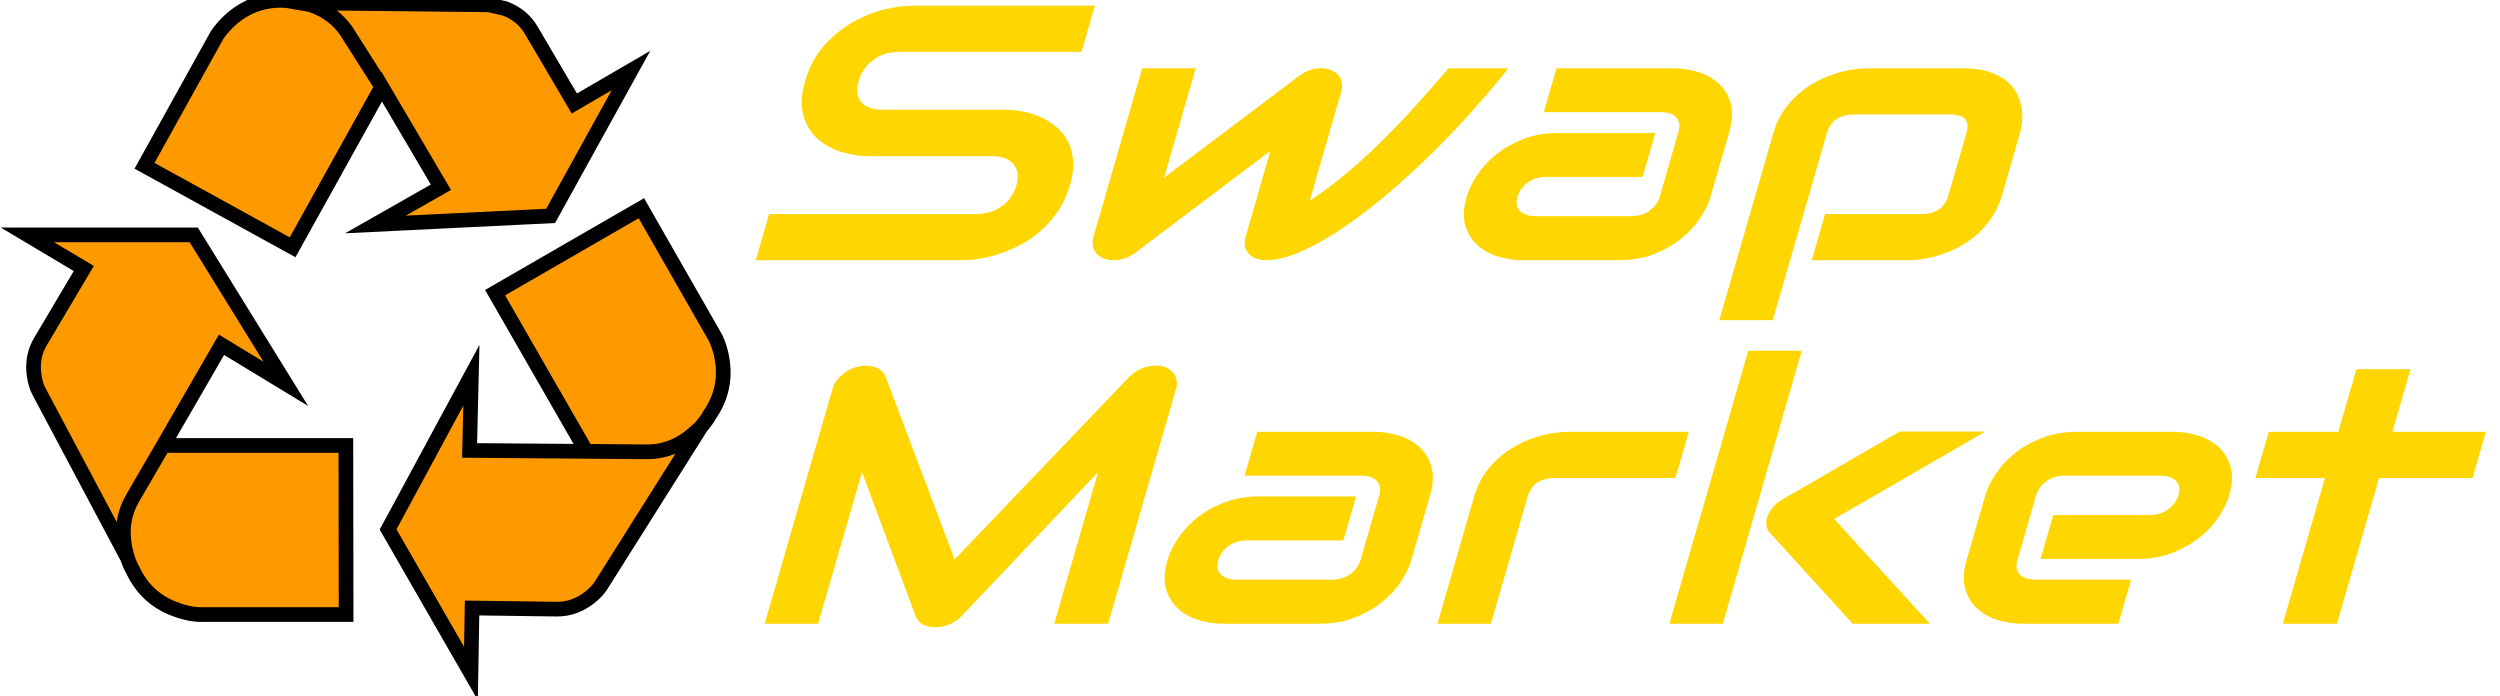
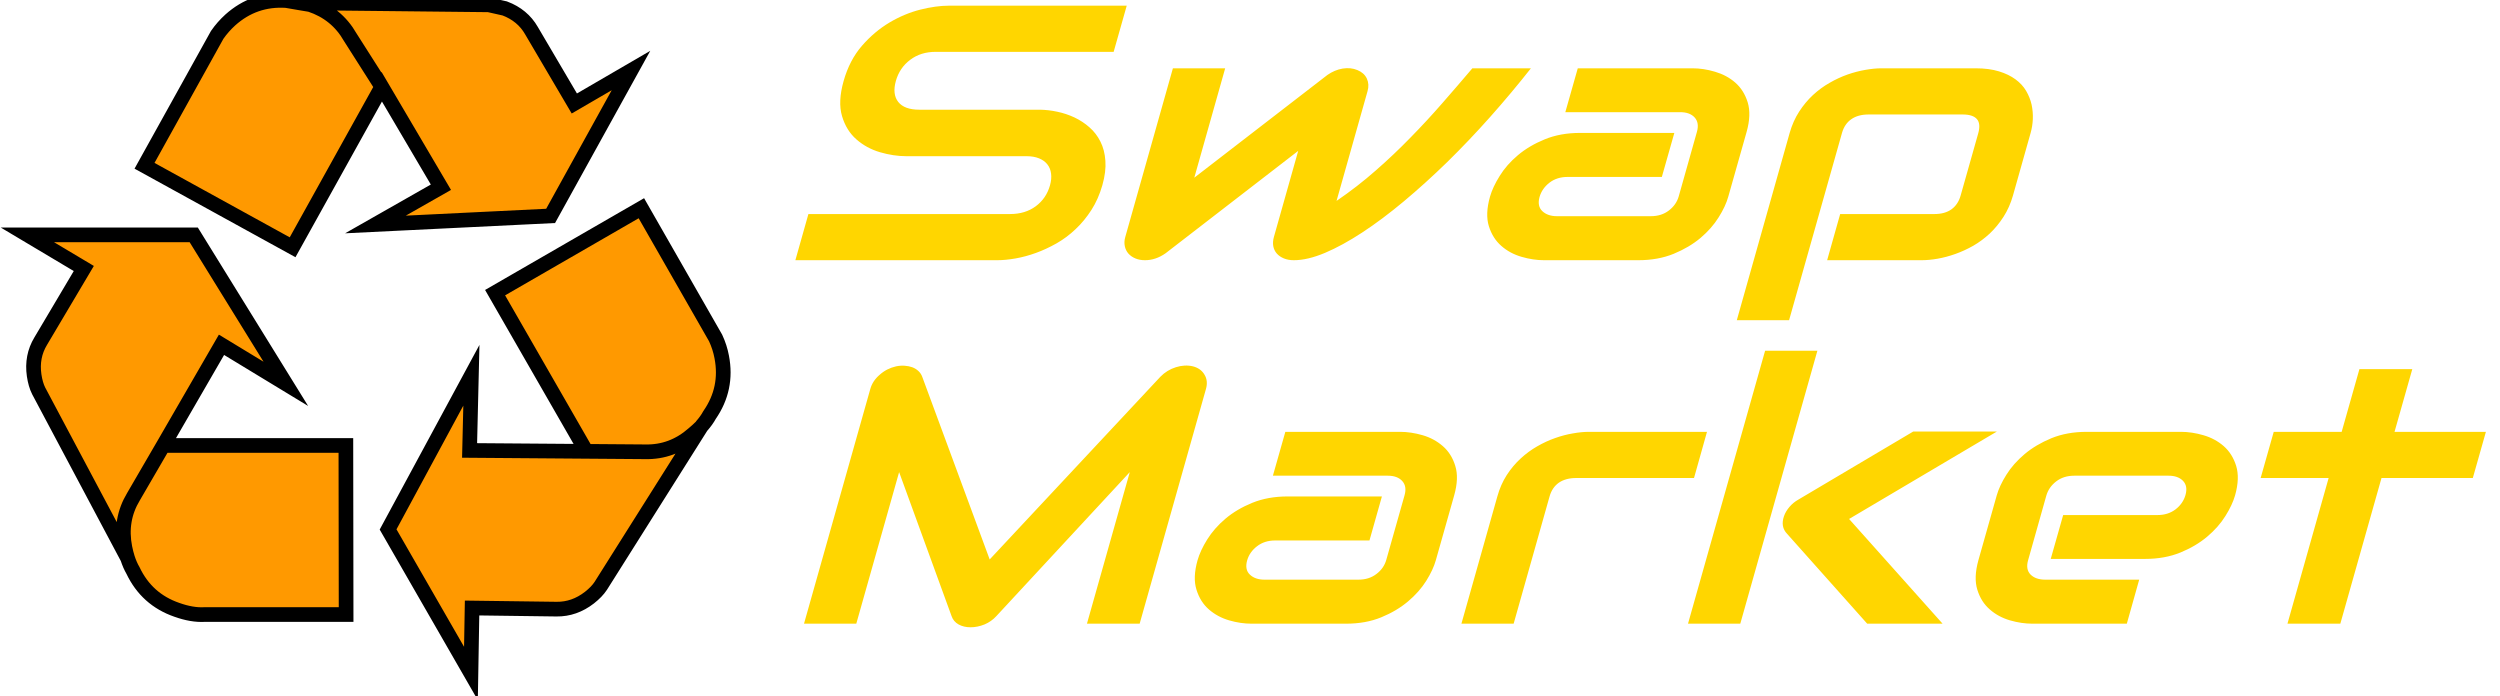
<svg xmlns="http://www.w3.org/2000/svg" width="46.626mm" height="12.965mm" version="1.1" viewBox="0 0 46.626 12.965">
  <defs>
-     <linearGradient gradientUnits="userSpaceOnUse" x1="11.932" y1="3.851" x2="11.932" y2="10.773" id="gradient-0">
+     <linearGradient gradientUnits="userSpaceOnUse" x1="11.932" y1="3.851" x2="11.932" y2="10.773" id="gradient-0" gradientTransform="matrix(0.960154, 0, 0, 0.847431, 14.9176, -3.157777)">
      <stop offset="0" style="stop-color: #bada55" />
      <stop offset="1" style="stop-color: #758d29" />
    </linearGradient>
-     <linearGradient gradientUnits="userSpaceOnUse" x1="16.415" y1="11.445" x2="16.415" y2="17.531" id="gradient-1">
+     <linearGradient gradientUnits="userSpaceOnUse" x1="16.415" y1="11.445" x2="16.415" y2="17.531" id="gradient-1" gradientTransform="matrix(0.960154, 0, 0, 0.847431, 14.9176, -3.157777)">
      <stop offset="0" style="stop-color: #bada55" />
      <stop offset="1" style="stop-color: #758d29" />
    </linearGradient>
  </defs>
-   <path d="M 5.875 7.805 Q 5.8 8.105 5.664 8.346 Q 5.528 8.586 5.357 8.769 Q 5.186 8.953 4.986 9.082 Q 4.786 9.211 4.586 9.293 Q 4.385 9.375 4.19 9.414 Q 3.995 9.453 3.831 9.453 L -0.087 9.453 L 0.166 8.437 L 4.084 8.437 Q 4.377 8.437 4.582 8.266 Q 4.787 8.094 4.859 7.805 Q 4.894 7.664 4.88 7.547 Q 4.867 7.43 4.808 7.344 Q 4.749 7.258 4.646 7.211 Q 4.542 7.164 4.402 7.164 L 2.066 7.164 Q 1.82 7.164 1.556 7.076 Q 1.293 6.988 1.098 6.793 Q 0.902 6.598 0.819 6.281 Q 0.736 5.965 0.85 5.508 Q 0.964 5.051 1.204 4.736 Q 1.445 4.422 1.738 4.224 Q 2.031 4.027 2.338 3.939 Q 2.645 3.851 2.892 3.851 L 6.349 3.851 L 6.095 4.867 L 2.638 4.867 Q 2.349 4.867 2.143 5.043 Q 1.937 5.219 1.865 5.508 Q 1.792 5.801 1.912 5.971 Q 2.032 6.141 2.321 6.141 L 4.657 6.141 L 4.665 6.141 Q 4.828 6.144 5.001 6.185 Q 5.174 6.226 5.335 6.312 Q 5.495 6.398 5.626 6.529 Q 5.758 6.66 5.839 6.844 Q 5.92 7.027 5.935 7.266 Q 5.95 7.504 5.875 7.805 Z M 14.2 5.23 Q 13.822 5.773 13.41 6.299 Q 12.997 6.824 12.574 7.293 Q 12.15 7.762 11.731 8.158 Q 11.312 8.555 10.926 8.842 Q 10.54 9.129 10.201 9.291 Q 9.862 9.453 9.596 9.453 Q 9.487 9.453 9.403 9.414 Q 9.319 9.375 9.265 9.307 Q 9.212 9.238 9.196 9.144 Q 9.181 9.051 9.208 8.941 L 9.68 7.047 L 7.103 9.301 Q 7.005 9.379 6.904 9.416 Q 6.803 9.453 6.705 9.453 Q 6.6 9.453 6.518 9.414 Q 6.436 9.375 6.382 9.307 Q 6.329 9.238 6.312 9.144 Q 6.294 9.051 6.321 8.941 L 7.246 5.23 L 8.262 5.23 L 7.662 7.637 L 10.249 5.375 Q 10.386 5.266 10.544 5.236 Q 10.701 5.207 10.83 5.269 Q 10.96 5.328 11.013 5.455 Q 11.065 5.582 11.027 5.734 L 10.425 8.148 Q 10.832 7.832 11.185 7.48 Q 11.539 7.129 11.86 6.756 Q 12.182 6.383 12.479 5.998 Q 12.776 5.613 13.063 5.23 Z M 18.034 8.055 Q 17.982 8.266 17.847 8.51 Q 17.712 8.754 17.494 8.963 Q 17.275 9.172 16.973 9.312 Q 16.67 9.453 16.287 9.453 L 14.455 9.453 Q 14.244 9.453 14.019 9.379 Q 13.793 9.305 13.626 9.139 Q 13.458 8.973 13.384 8.705 Q 13.31 8.437 13.406 8.055 Q 13.458 7.844 13.594 7.598 Q 13.729 7.351 13.947 7.142 Q 14.166 6.933 14.468 6.793 Q 14.771 6.652 15.154 6.652 L 16.986 6.652 L 16.744 7.621 L 14.912 7.621 Q 14.705 7.621 14.56 7.748 Q 14.415 7.875 14.368 8.062 Q 14.319 8.262 14.422 8.373 Q 14.525 8.484 14.705 8.484 L 16.529 8.484 Q 16.736 8.484 16.88 8.359 Q 17.025 8.234 17.072 8.047 L 17.425 6.629 Q 17.475 6.43 17.381 6.312 Q 17.287 6.195 17.1 6.195 L 14.869 6.195 L 15.11 5.23 L 17.34 5.23 Q 17.551 5.23 17.777 5.305 Q 18.002 5.379 18.17 5.545 Q 18.338 5.711 18.411 5.978 Q 18.485 6.246 18.39 6.629 Z M 23.564 8.027 Q 23.499 8.289 23.38 8.498 Q 23.262 8.707 23.113 8.865 Q 22.964 9.023 22.792 9.135 Q 22.62 9.246 22.444 9.316 Q 22.268 9.387 22.1 9.42 Q 21.931 9.453 21.787 9.453 L 19.955 9.453 L 20.208 8.437 L 22.04 8.437 Q 22.243 8.437 22.371 8.332 Q 22.499 8.226 22.548 8.027 L 22.889 6.66 Q 22.942 6.449 22.864 6.348 Q 22.786 6.246 22.586 6.246 L 20.762 6.246 Q 20.555 6.246 20.424 6.349 Q 20.293 6.453 20.243 6.652 L 19.215 10.773 L 18.2 10.773 L 19.227 6.652 Q 19.292 6.391 19.411 6.183 Q 19.529 5.976 19.679 5.818 Q 19.83 5.66 20.002 5.549 Q 20.175 5.437 20.35 5.367 Q 20.526 5.297 20.697 5.264 Q 20.867 5.23 21.008 5.23 L 22.84 5.23 Q 23.101 5.23 23.292 5.297 Q 23.482 5.363 23.613 5.473 Q 23.744 5.582 23.819 5.726 Q 23.895 5.871 23.926 6.029 Q 23.956 6.187 23.95 6.348 Q 23.943 6.508 23.907 6.652 Z" transform="matrix(0.982624, 0, 0, 0.847431, 14.18171, -3.157777)" style="fill: rgb(255, 214, 0); stroke: url('#gradient-0'); stroke-width: 0px;" />
+   <path d="M 20.559 3.456 C 20.51 3.626 20.443 3.779 20.356 3.915 C 20.269 4.05 20.171 4.17 20.061 4.273 C 19.952 4.377 19.833 4.466 19.705 4.539 C 19.577 4.611 19.449 4.671 19.321 4.717 C 19.192 4.764 19.065 4.798 18.941 4.82 C 18.816 4.842 18.701 4.853 18.596 4.853 L 14.834 4.853 L 15.077 3.992 L 18.839 3.992 C 19.026 3.992 19.186 3.944 19.317 3.847 C 19.448 3.75 19.537 3.62 19.583 3.456 C 19.605 3.377 19.612 3.304 19.603 3.238 C 19.595 3.172 19.572 3.114 19.534 3.066 C 19.496 3.017 19.444 2.98 19.378 2.953 C 19.312 2.926 19.234 2.913 19.144 2.913 L 16.901 2.913 C 16.744 2.913 16.581 2.888 16.412 2.839 C 16.243 2.789 16.097 2.709 15.972 2.599 C 15.846 2.489 15.757 2.344 15.704 2.165 C 15.651 1.986 15.661 1.768 15.734 1.51 C 15.807 1.252 15.92 1.034 16.074 0.856 C 16.228 0.678 16.399 0.534 16.586 0.422 C 16.774 0.31 16.966 0.23 17.162 0.18 C 17.359 0.131 17.536 0.106 17.694 0.106 L 21.014 0.106 L 20.77 0.967 L 17.45 0.967 C 17.265 0.967 17.107 1.016 16.975 1.116 C 16.843 1.215 16.754 1.347 16.708 1.51 C 16.662 1.675 16.677 1.806 16.753 1.902 C 16.83 1.998 16.961 2.046 17.146 2.046 L 19.389 2.046 L 19.397 2.046 C 19.501 2.048 19.609 2.06 19.719 2.084 C 19.83 2.107 19.937 2.143 20.04 2.191 C 20.142 2.24 20.236 2.301 20.319 2.375 C 20.404 2.449 20.472 2.538 20.524 2.642 C 20.576 2.745 20.607 2.865 20.616 3 C 20.626 3.134 20.607 3.286 20.559 3.456 Z M 28.552 1.274 C 28.31 1.581 28.057 1.883 27.793 2.18 C 27.529 2.477 27.261 2.758 26.991 3.023 C 26.719 3.288 26.449 3.532 26.181 3.756 C 25.913 3.98 25.655 4.173 25.408 4.335 C 25.161 4.497 24.929 4.624 24.712 4.716 C 24.495 4.807 24.302 4.853 24.131 4.853 C 24.061 4.853 24 4.842 23.946 4.82 C 23.892 4.798 23.848 4.768 23.813 4.729 C 23.779 4.69 23.757 4.644 23.747 4.591 C 23.738 4.539 23.741 4.481 23.759 4.419 L 24.212 2.814 L 21.738 4.724 C 21.675 4.768 21.611 4.801 21.546 4.822 C 21.482 4.843 21.418 4.853 21.355 4.853 C 21.288 4.853 21.228 4.842 21.176 4.82 C 21.123 4.798 21.08 4.768 21.045 4.729 C 21.011 4.69 20.989 4.644 20.978 4.591 C 20.967 4.539 20.969 4.481 20.987 4.419 L 21.875 1.274 L 22.85 1.274 L 22.274 3.314 L 24.758 1.397 C 24.846 1.336 24.94 1.296 25.041 1.279 C 25.142 1.263 25.233 1.272 25.316 1.307 C 25.399 1.341 25.458 1.393 25.492 1.465 C 25.525 1.537 25.53 1.616 25.505 1.701 L 24.927 3.747 C 25.188 3.569 25.431 3.38 25.657 3.181 C 25.884 2.983 26.1 2.778 26.305 2.567 C 26.511 2.357 26.709 2.143 26.899 1.925 C 27.089 1.708 27.276 1.491 27.46 1.274 L 28.552 1.274 Z M 32.233 3.668 C 32.2 3.787 32.14 3.916 32.053 4.054 C 31.967 4.192 31.854 4.32 31.715 4.438 C 31.574 4.556 31.408 4.654 31.214 4.734 C 31.02 4.813 30.801 4.853 30.556 4.853 L 28.797 4.853 C 28.662 4.853 28.522 4.832 28.378 4.79 C 28.233 4.748 28.108 4.681 28.001 4.587 C 27.893 4.493 27.816 4.371 27.768 4.219 C 27.721 4.068 27.728 3.884 27.789 3.668 C 27.823 3.549 27.883 3.42 27.97 3.281 C 28.056 3.141 28.169 3.013 28.309 2.895 C 28.449 2.777 28.616 2.678 28.809 2.599 C 29.003 2.519 29.223 2.479 29.468 2.479 L 31.227 2.479 L 30.994 3.3 L 29.235 3.3 C 29.103 3.3 28.99 3.336 28.897 3.408 C 28.805 3.48 28.743 3.569 28.713 3.674 C 28.682 3.787 28.699 3.875 28.765 3.938 C 28.831 4 28.921 4.032 29.037 4.032 L 30.788 4.032 C 30.92 4.032 31.033 3.997 31.125 3.926 C 31.218 3.855 31.279 3.767 31.309 3.662 L 31.648 2.46 C 31.68 2.347 31.666 2.258 31.606 2.191 C 31.546 2.125 31.456 2.092 31.336 2.092 L 29.194 2.092 L 29.426 1.274 L 31.567 1.274 C 31.702 1.274 31.842 1.295 31.986 1.338 C 32.13 1.38 32.256 1.447 32.364 1.541 C 32.471 1.635 32.548 1.757 32.595 1.908 C 32.642 2.06 32.636 2.243 32.575 2.46 L 32.233 3.668 Z M 37.543 3.645 C 37.501 3.793 37.442 3.926 37.366 4.044 C 37.29 4.162 37.205 4.265 37.11 4.355 C 37.014 4.444 36.912 4.52 36.801 4.584 C 36.691 4.646 36.58 4.697 36.467 4.737 C 36.355 4.777 36.245 4.806 36.137 4.825 C 36.029 4.844 35.929 4.853 35.836 4.853 L 34.077 4.853 L 34.32 3.992 L 36.079 3.992 C 36.209 3.992 36.315 3.962 36.397 3.903 C 36.479 3.843 36.536 3.757 36.567 3.645 L 36.895 2.486 C 36.928 2.367 36.92 2.279 36.871 2.222 C 36.821 2.164 36.732 2.135 36.604 2.135 L 34.852 2.135 C 34.72 2.135 34.612 2.164 34.528 2.223 C 34.444 2.281 34.386 2.367 34.354 2.479 L 33.367 5.972 L 32.392 5.972 L 33.378 2.479 C 33.42 2.332 33.479 2.199 33.555 2.082 C 33.631 1.965 33.716 1.862 33.812 1.773 C 33.909 1.683 34.013 1.607 34.123 1.545 C 34.233 1.481 34.345 1.43 34.457 1.39 C 34.569 1.351 34.68 1.322 34.79 1.303 C 34.899 1.284 34.998 1.274 35.089 1.274 L 36.848 1.274 C 37.015 1.274 37.159 1.293 37.282 1.331 C 37.403 1.368 37.506 1.418 37.59 1.48 C 37.674 1.542 37.74 1.613 37.788 1.695 C 37.836 1.777 37.87 1.862 37.89 1.951 C 37.909 2.041 37.917 2.131 37.913 2.222 C 37.909 2.312 37.895 2.398 37.872 2.479 L 37.543 3.645 Z" style="fill: rgb(255, 214, 0); stroke: url('#gradient-0'); stroke-width: 0px;" />
  <path transform="matrix(0.982624, 0, 0, 0.847431, 14.18171, -3.157777)" style="fill: rgb(255, 214, 0);" />
-   <path d="M 6.6 17.453 L 5.577 17.453 L 6.409 14.117 L 3.818 17.285 Q 3.721 17.406 3.587 17.469 Q 3.452 17.531 3.315 17.531 Q 3.182 17.531 3.083 17.469 Q 2.983 17.406 2.947 17.285 L 1.928 14.117 L 1.096 17.453 L 0.081 17.453 L 1.369 12.285 Q 1.413 12.109 1.551 11.973 Q 1.688 11.836 1.868 11.789 Q 1.955 11.769 2.036 11.775 Q 2.116 11.781 2.185 11.81 Q 2.254 11.84 2.303 11.892 Q 2.353 11.945 2.377 12.019 L 3.687 16.039 L 7.002 12.019 Q 7.129 11.871 7.303 11.808 Q 7.476 11.746 7.638 11.789 Q 7.79 11.836 7.861 11.973 Q 7.933 12.109 7.889 12.285 Z M 12.354 16.055 Q 12.302 16.265 12.167 16.51 Q 12.032 16.754 11.813 16.963 Q 11.595 17.172 11.293 17.312 Q 10.99 17.453 10.607 17.453 L 8.775 17.453 Q 8.564 17.453 8.339 17.379 Q 8.113 17.305 7.945 17.139 Q 7.778 16.973 7.704 16.705 Q 7.63 16.437 7.725 16.055 Q 7.778 15.844 7.914 15.598 Q 8.049 15.351 8.267 15.142 Q 8.485 14.933 8.788 14.793 Q 9.091 14.652 9.474 14.652 L 11.306 14.652 L 11.064 15.621 L 9.232 15.621 Q 9.025 15.621 8.88 15.748 Q 8.735 15.875 8.688 16.062 Q 8.639 16.262 8.742 16.373 Q 8.845 16.484 9.025 16.484 L 10.849 16.484 Q 11.056 16.484 11.2 16.359 Q 11.345 16.234 11.391 16.047 L 11.745 14.629 Q 11.795 14.43 11.701 14.312 Q 11.607 14.195 11.42 14.195 L 9.189 14.195 L 9.43 13.23 L 11.66 13.23 Q 11.871 13.23 12.097 13.305 Q 12.322 13.379 12.49 13.545 Q 12.658 13.711 12.731 13.978 Q 12.805 14.246 12.71 14.629 Z M 17.368 14.246 L 15.083 14.246 Q 14.876 14.246 14.744 14.349 Q 14.613 14.453 14.563 14.652 L 13.865 17.453 L 12.85 17.453 L 13.548 14.652 Q 13.613 14.39 13.731 14.183 Q 13.849 13.976 14 13.818 Q 14.151 13.66 14.323 13.549 Q 14.495 13.437 14.671 13.367 Q 14.847 13.297 15.017 13.264 Q 15.188 13.23 15.328 13.23 L 17.621 13.23 Z M 22.197 17.453 L 20.732 17.453 L 19.178 15.476 Q 19.045 15.32 19.116 15.086 Q 19.151 14.976 19.223 14.881 Q 19.296 14.785 19.398 14.719 L 21.627 13.223 L 23.252 13.223 L 20.381 15.148 Z M 18.267 17.453 L 17.252 17.453 L 18.75 11.445 L 19.765 11.445 Z M 27.878 14.629 Q 27.825 14.84 27.69 15.084 Q 27.555 15.328 27.337 15.537 Q 27.118 15.746 26.816 15.887 Q 26.513 16.027 26.13 16.027 L 24.298 16.027 L 24.539 15.062 L 26.371 15.062 Q 26.578 15.062 26.723 14.935 Q 26.868 14.808 26.915 14.621 Q 26.964 14.422 26.866 14.308 Q 26.767 14.195 26.587 14.195 L 24.755 14.195 Q 24.548 14.195 24.403 14.322 Q 24.258 14.449 24.211 14.637 L 23.858 16.055 Q 23.807 16.258 23.906 16.371 Q 24.005 16.484 24.192 16.484 L 26.016 16.484 L 25.775 17.453 L 23.943 17.453 Q 23.732 17.453 23.506 17.379 Q 23.281 17.305 23.113 17.139 Q 22.945 16.973 22.872 16.705 Q 22.798 16.437 22.893 16.055 L 23.249 14.629 Q 23.301 14.418 23.436 14.174 Q 23.571 13.93 23.789 13.721 Q 24.008 13.512 24.31 13.371 Q 24.613 13.23 24.996 13.23 L 26.828 13.23 Q 27.039 13.23 27.264 13.305 Q 27.49 13.379 27.658 13.545 Q 27.825 13.711 27.899 13.978 Q 27.973 14.246 27.878 14.629 Z M 32.496 14.246 L 30.723 14.246 L 29.923 17.453 L 28.896 17.453 L 29.696 14.246 L 28.375 14.246 L 28.629 13.23 L 29.949 13.23 L 30.293 11.851 L 31.32 11.851 L 30.976 13.23 L 32.75 13.23 Z" transform="matrix(0.982624, 0, 0, 0.847431, 14.18171, -3.157777)" style="fill: rgb(255, 214, 0); stroke: url('#gradient-1'); stroke-width: 0px;" />
+   <path d="M 21.255 11.632 L 20.272 11.632 L 21.071 8.805 L 18.583 11.49 C 18.521 11.558 18.447 11.61 18.362 11.646 C 18.275 11.681 18.188 11.699 18.101 11.699 C 18.015 11.699 17.941 11.681 17.878 11.646 C 17.814 11.61 17.77 11.558 17.747 11.49 L 16.769 8.805 L 15.97 11.632 L 14.995 11.632 L 16.232 7.253 C 16.26 7.153 16.318 7.065 16.407 6.989 C 16.494 6.911 16.596 6.859 16.711 6.833 C 16.767 6.821 16.821 6.817 16.872 6.821 C 16.924 6.824 16.971 6.834 17.016 6.85 C 17.06 6.867 17.097 6.89 17.129 6.92 C 17.161 6.95 17.185 6.986 17.2 7.027 L 18.458 10.434 L 21.641 7.027 C 21.722 6.944 21.818 6.884 21.93 6.849 C 22.04 6.814 22.148 6.808 22.251 6.833 C 22.349 6.859 22.42 6.911 22.465 6.989 C 22.511 7.065 22.52 7.153 22.492 7.253 L 21.255 11.632 Z M 26.779 10.448 C 26.746 10.566 26.686 10.695 26.6 10.833 C 26.513 10.971 26.4 11.099 26.26 11.217 C 26.12 11.335 25.954 11.434 25.761 11.513 C 25.567 11.593 25.347 11.632 25.102 11.632 L 23.343 11.632 C 23.208 11.632 23.068 11.612 22.924 11.57 C 22.78 11.528 22.654 11.46 22.546 11.366 C 22.439 11.273 22.362 11.15 22.315 10.999 C 22.267 10.847 22.274 10.664 22.335 10.448 C 22.369 10.329 22.429 10.199 22.516 10.06 C 22.603 9.921 22.716 9.792 22.855 9.674 C 22.995 9.556 23.161 9.457 23.355 9.378 C 23.549 9.299 23.769 9.259 24.014 9.259 L 25.773 9.259 L 25.541 10.08 L 23.782 10.08 C 23.649 10.08 23.537 10.116 23.444 10.188 C 23.351 10.259 23.289 10.348 23.259 10.454 C 23.228 10.567 23.245 10.655 23.311 10.717 C 23.377 10.78 23.468 10.811 23.583 10.811 L 25.334 10.811 C 25.467 10.811 25.579 10.776 25.671 10.705 C 25.764 10.635 25.825 10.547 25.855 10.441 L 26.195 9.239 C 26.227 9.127 26.213 9.037 26.152 8.971 C 26.092 8.905 26.002 8.872 25.883 8.872 L 23.74 8.872 L 23.972 8.054 L 26.113 8.054 C 26.248 8.054 26.388 8.075 26.533 8.117 C 26.677 8.159 26.802 8.227 26.91 8.321 C 27.017 8.414 27.095 8.537 27.141 8.688 C 27.189 8.839 27.182 9.023 27.121 9.239 L 26.779 10.448 Z M 31.594 8.915 L 29.4 8.915 C 29.267 8.915 29.159 8.944 29.074 9.002 C 28.99 9.061 28.932 9.146 28.9 9.259 L 28.23 11.632 L 27.256 11.632 L 27.926 9.259 C 27.967 9.111 28.026 8.978 28.101 8.861 C 28.177 8.744 28.263 8.641 28.36 8.552 C 28.456 8.463 28.56 8.387 28.67 8.324 C 28.78 8.261 28.891 8.209 29.004 8.17 C 29.117 8.13 29.227 8.101 29.336 8.083 C 29.446 8.063 29.545 8.054 29.635 8.054 L 31.836 8.054 L 31.594 8.915 Z M 36.23 11.632 L 34.824 11.632 L 33.331 9.957 C 33.246 9.869 33.226 9.759 33.272 9.627 C 33.294 9.564 33.329 9.507 33.375 9.453 C 33.421 9.399 33.477 9.353 33.543 9.316 L 35.683 8.048 L 37.243 8.048 L 34.486 9.679 L 36.23 11.632 Z M 32.457 11.632 L 31.482 11.632 L 32.92 6.541 L 33.895 6.541 L 32.457 11.632 Z M 41.685 9.239 C 41.651 9.358 41.591 9.487 41.504 9.625 C 41.418 9.763 41.305 9.891 41.165 10.009 C 41.025 10.127 40.858 10.226 40.665 10.305 C 40.471 10.384 40.252 10.424 40.006 10.424 L 38.247 10.424 L 38.479 9.606 L 40.238 9.606 C 40.37 9.606 40.483 9.57 40.576 9.499 C 40.669 9.427 40.73 9.338 40.76 9.233 C 40.792 9.12 40.776 9.032 40.713 8.967 C 40.65 8.903 40.56 8.872 40.445 8.872 L 38.686 8.872 C 38.554 8.872 38.441 8.907 38.348 8.979 C 38.255 9.051 38.194 9.14 38.164 9.246 L 37.825 10.448 C 37.792 10.562 37.808 10.652 37.871 10.716 C 37.934 10.779 38.026 10.811 38.146 10.811 L 39.897 10.811 L 39.666 11.632 L 37.907 11.632 C 37.772 11.632 37.632 11.612 37.487 11.57 C 37.343 11.528 37.217 11.46 37.11 11.366 C 37.002 11.273 36.925 11.15 36.878 10.999 C 36.831 10.847 36.838 10.664 36.898 10.448 L 37.24 9.239 C 37.274 9.12 37.333 8.992 37.42 8.854 C 37.506 8.716 37.619 8.588 37.759 8.47 C 37.899 8.352 38.066 8.253 38.259 8.173 C 38.453 8.094 38.672 8.054 38.918 8.054 L 40.677 8.054 C 40.812 8.054 40.951 8.075 41.095 8.117 C 41.24 8.159 41.366 8.227 41.474 8.321 C 41.58 8.414 41.658 8.537 41.705 8.688 C 41.752 8.839 41.746 9.023 41.685 9.239 Z M 46.119 8.915 L 44.416 8.915 L 43.648 11.632 L 42.662 11.632 L 43.43 8.915 L 42.162 8.915 L 42.406 8.054 L 43.673 8.054 L 44.004 6.885 L 44.99 6.885 L 44.659 8.054 L 46.363 8.054 L 46.119 8.915 Z" style="fill: rgb(255, 214, 0); stroke: url('#gradient-1'); stroke-width: 0px;" />
  <g transform="matrix(0.084202, 0, 0, 0.084202, -16.15747, -10.55722)" style="">
    <g>
      <path fill-rule="evenodd" clip-rule="evenodd" d="M347.15,219.95c-0.5,0.5-1.051,1-1.65,1.5    c-3.134,2.767-6.717,4.1-10.75,4l-13-0.101l13,0.101c4.033,0.1,7.616-1.233,10.75-4C346.1,220.95,346.65,220.45,347.15,219.95    l-22.2,35.2c-0.566,0.866-1.4,1.733-2.5,2.6c-2.233,1.733-4.667,2.583-7.3,2.55l-18.7-0.25l-0.25,14.5L277.85,242.65l18.45-34.15    l-0.399,16.65l25.85,0.199l-20.2-35.149l32.4-18.7l16.45,28.75c0.633,1.366,1.083,2.767,1.35,4.2c0.9,4.666,0,8.95-2.7,12.85    c-0.434,0.8-1.017,1.617-1.75,2.45C347.233,219.816,347.184,219.884,347.15,219.95z M242.9,129.8c3.533-3.167,7.667-4.6,12.4-4.3    l2.9,0.5l41.95,0.45l3.55,0.8c2.633,1,4.6,2.633,5.899,4.9l9.5,16.15l12.551-7.3l-17.801,32.2l-38.8,1.9l14.5-8.25l-13.1-22.25    l-19.75,35.55l-32.8-18.05l16.1-29C240.833,131.9,241.8,130.8,242.9,129.8z M228.05,224.05h40.45l0.05,37.45h-31.4    c-1.833,0.1-3.867-0.25-6.1-1.05c-4.433-1.533-7.667-4.434-9.7-8.7c-0.467-0.8-0.867-1.717-1.2-2.75    c-0.233-0.733-0.433-1.517-0.6-2.35c-0.8-4.067-0.167-7.817,1.9-11.25L228.05,224.05l-6.6,11.351    c-2.067,3.433-2.7,7.183-1.9,11.25c0.167,0.833,0.367,1.616,0.6,2.35l-19.7-37.05c-0.467-0.934-0.8-2.084-1-3.45    c-0.4-2.767,0.083-5.283,1.45-7.55l9.55-16.1l-12.5-7.45h36.85l20.4,33l-14.25-8.65L228.05,224.05z M258.2,126l2.4,0.4    c3.9,1.3,6.85,3.7,8.85,7.2l7,11l-7-11c-2-3.5-4.95-5.9-8.85-7.2L258.2,126z" style="fill: rgb(255, 153, 0);" />
      <path fill-rule="evenodd" clip-rule="evenodd" stroke="#000000" stroke-width="3.25" stroke-miterlimit="6" d="    M321.75,225.35l-20.2-35.149l32.4-18.7l16.45,28.75c0.633,1.366,1.083,2.767,1.35,4.2c0.9,4.666,0,8.95-2.7,12.85    c-0.434,0.8-1.017,1.617-1.75,2.45c-0.066,0.066-0.116,0.134-0.149,0.2l-22.2,35.2c-0.566,0.866-1.4,1.733-2.5,2.6    c-2.233,1.733-4.667,2.583-7.3,2.55l-18.7-0.25l-0.25,14.5L277.85,242.65l18.45-34.15l-0.399,16.65L321.75,225.35z M347.15,219.95    c-0.5,0.5-1.051,1-1.65,1.5c-3.134,2.767-6.717,4.1-10.75,4l-13-0.101 M242.9,129.8c3.533-3.167,7.667-4.6,12.4-4.3l2.9,0.5    l41.95,0.45l3.55,0.8c2.633,1,4.6,2.633,5.899,4.9l9.5,16.15l12.551-7.3l-17.801,32.2l-38.8,1.9l14.5-8.25l-13.1-22.25    l-19.75,35.55l-32.8-18.05l16.1-29C240.833,131.9,241.8,130.8,242.9,129.8z M228.05,224.05l12.9-22.3l14.25,8.65l-20.4-33h-36.85    l12.5,7.45l-9.55,16.1c-1.367,2.267-1.85,4.783-1.45,7.55c0.2,1.366,0.533,2.517,1,3.45l19.7,37.05    c-0.233-0.733-0.433-1.517-0.6-2.35c-0.8-4.067-0.167-7.817,1.9-11.25L228.05,224.05h40.45l0.05,37.45h-31.4    c-1.833,0.1-3.867-0.25-6.1-1.05c-4.433-1.533-7.667-4.434-9.7-8.7c-0.467-0.8-0.867-1.717-1.2-2.75 M258.2,126l2.4,0.4    c3.9,1.3,6.85,3.7,8.85,7.2l7,11" style="fill: rgb(255, 153, 0);" />
    </g>
  </g>
</svg>
